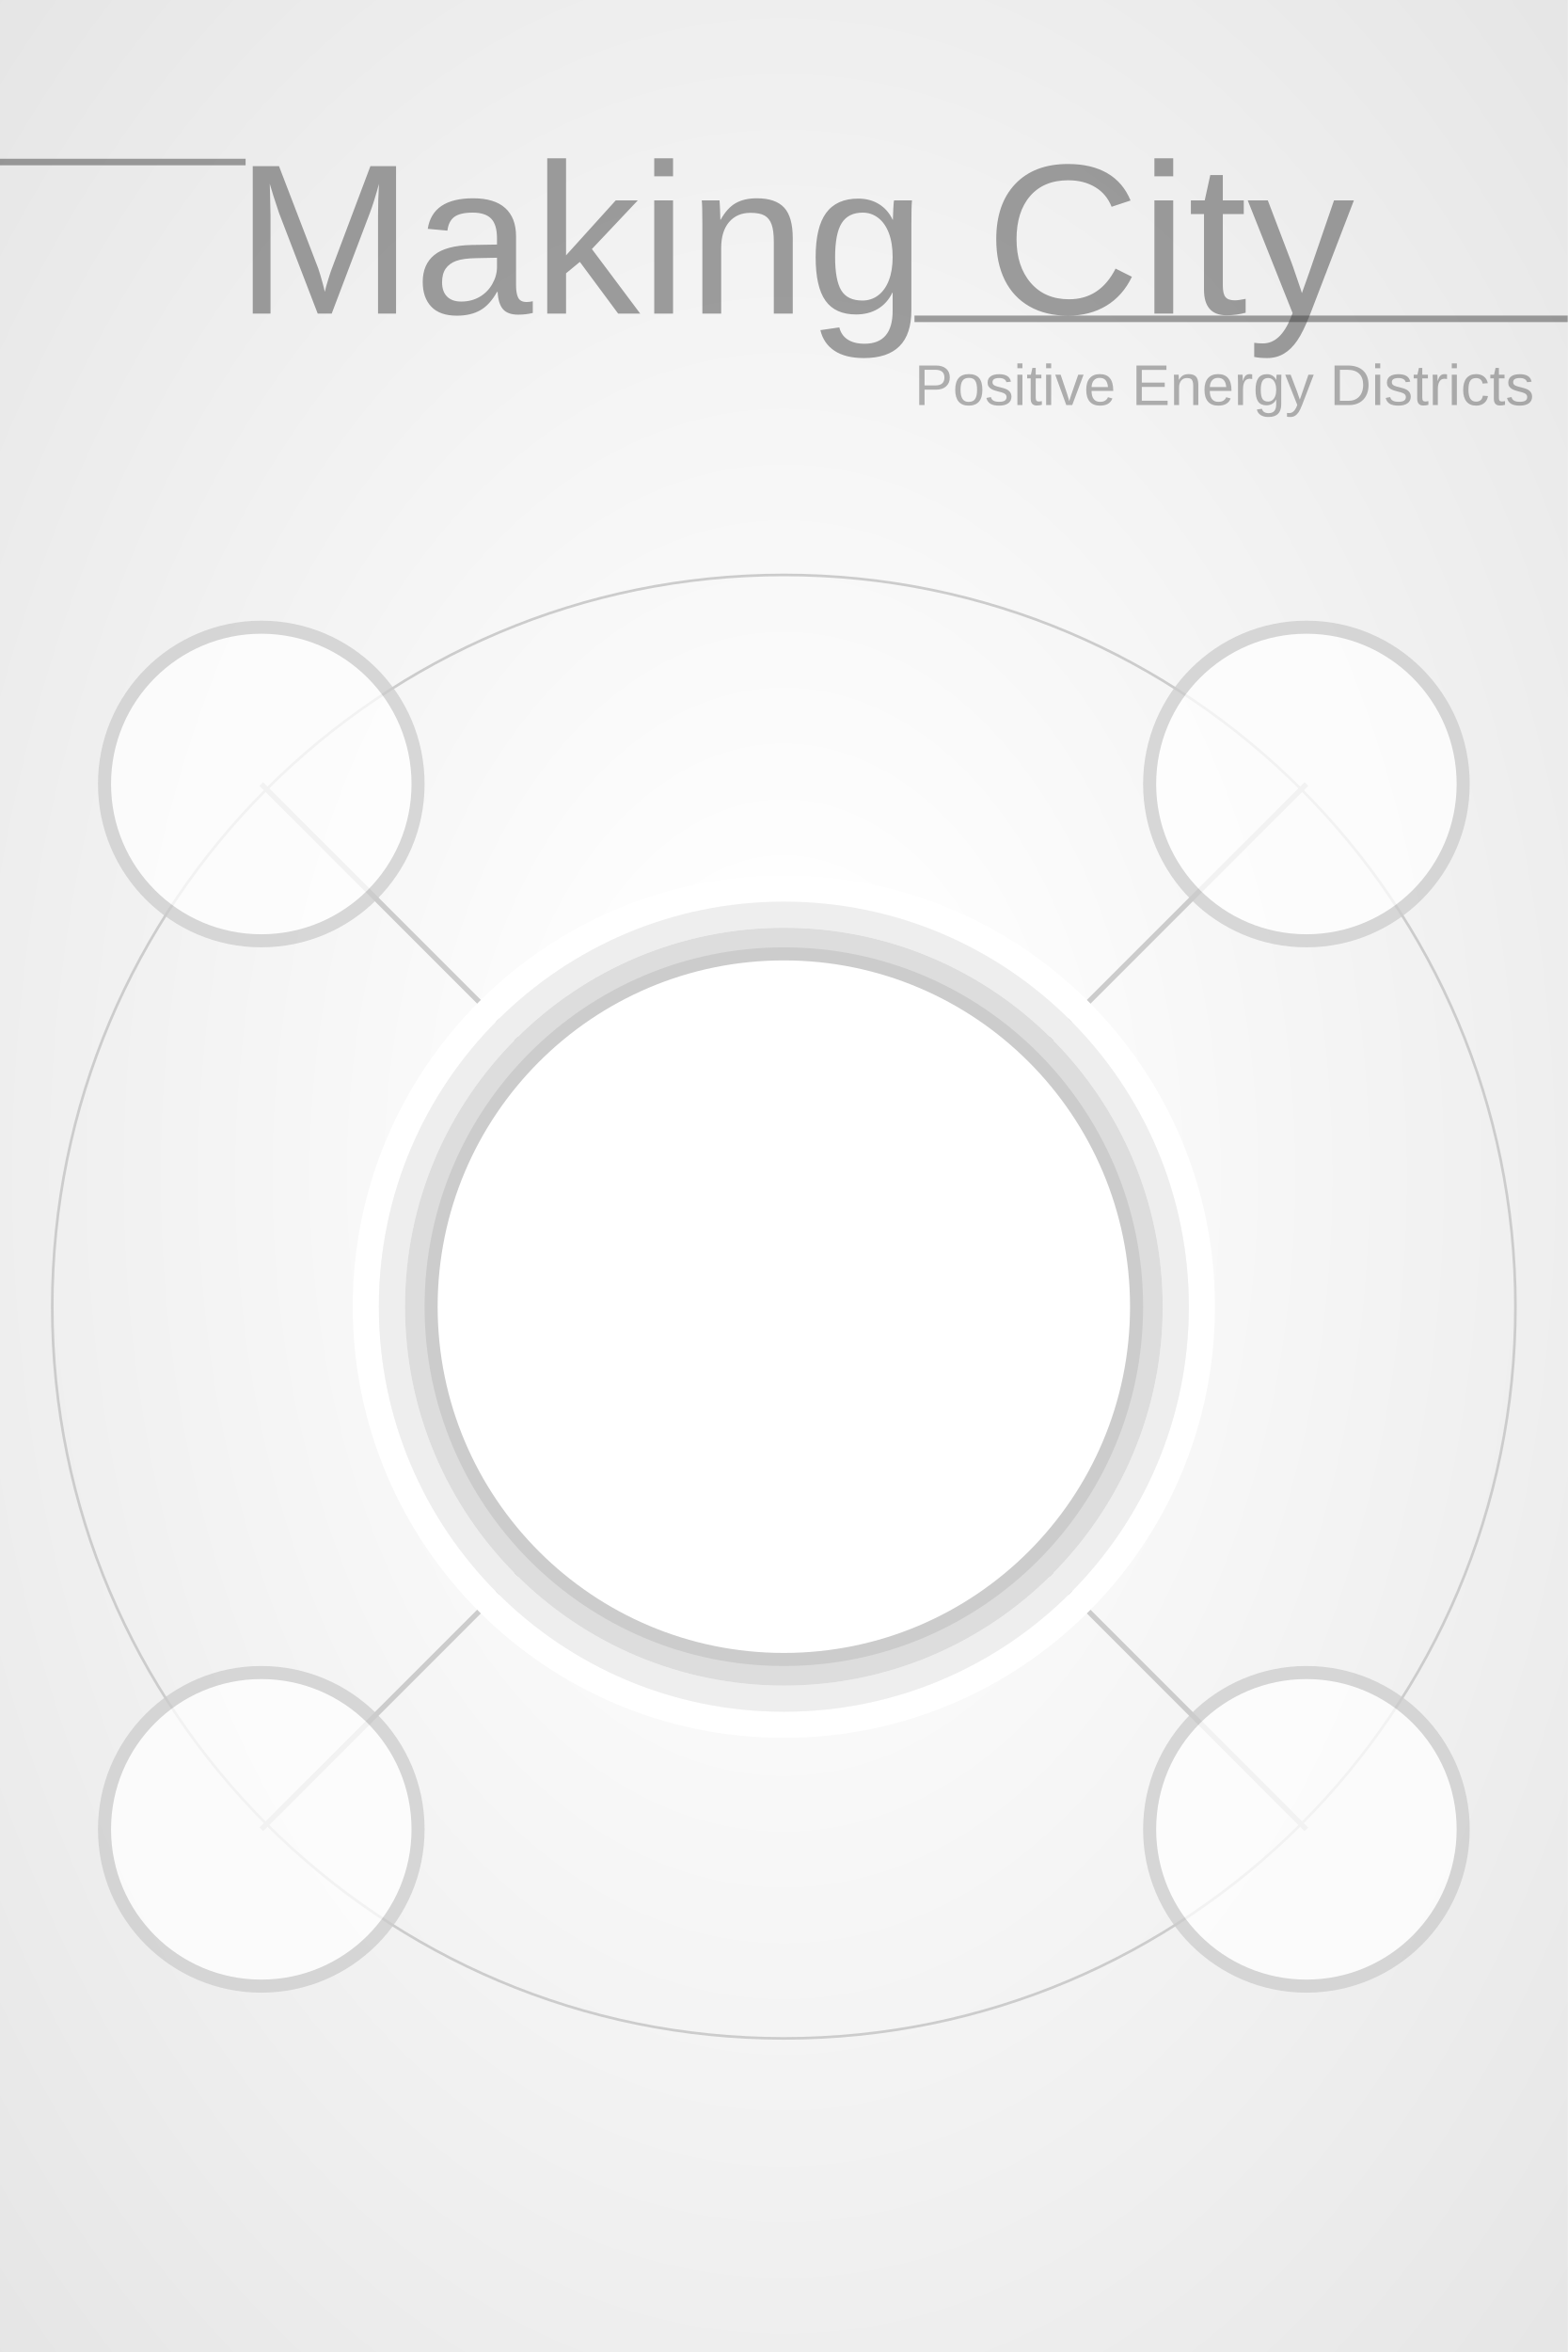
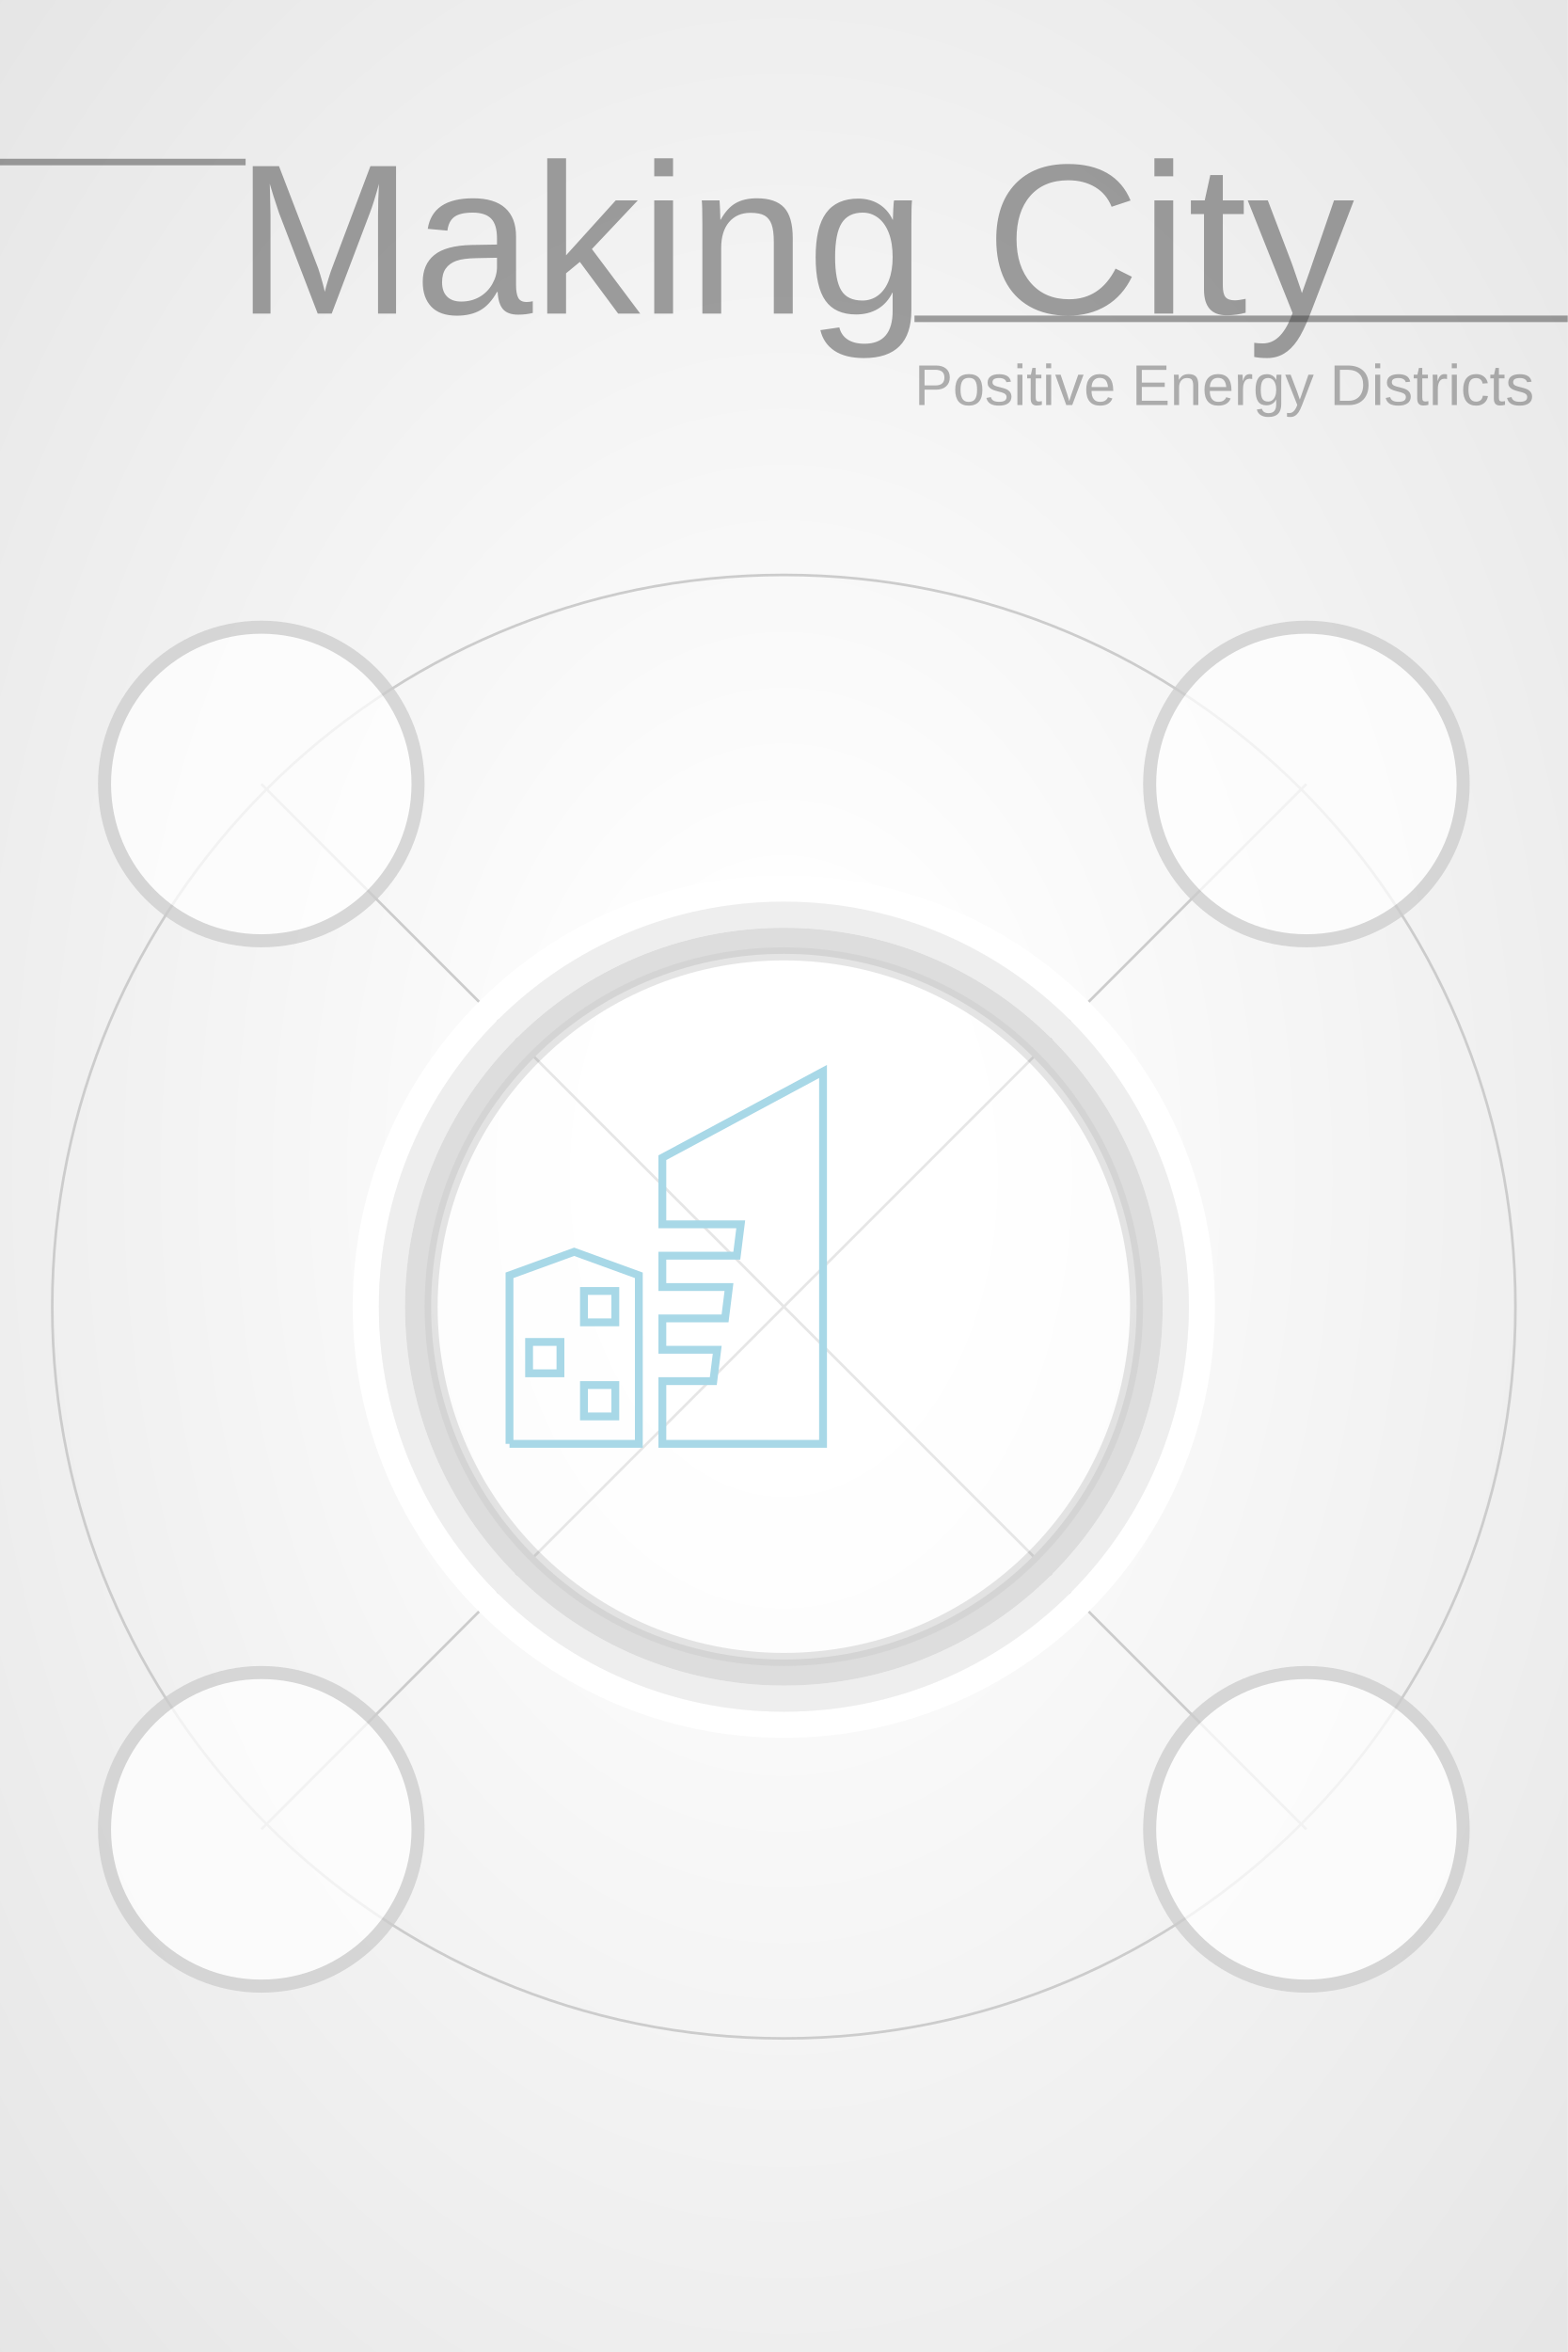
<svg xmlns="http://www.w3.org/2000/svg" width="600" height="900" viewBox="-300 -500 600 900" preserveAspectRatio="xMinYMin meet">
  <style>
.line {
	fill: none;
- 	stroke-width: 2;
+ 	stroke-width: 1;
	stroke: #ccc;
}
.circle-district {
	cursor: pointer;
}
.grid-head {
	opacity: 0.5;
	stroke-width: 2.5;
	stroke: #444;
}
</style>
  <defs>
    <radialGradient id="grad" cx="50%" cy="50%" r="100%">
      <stop offset="10%" style="stop-color:#fff; stop-opacity:1" />
      <stop offset="50%" style="stop-color:#eee; stop-opacity:1" />
      <stop offset="90%" style="stop-color:#ddd; stop-opacity:1" />
    </radialGradient>
  </defs>
  <rect x="-300" y="-500" width="600" height="900" fill="url(#grad)" stroke-width="0" stroke="#000" />
  <text x="-210" y="-380" opacity="0.5" font-family="Arial, Helvetica, sans-serif" font-size="82px" fill="#444">Making City</text>
  <path class="grid-head" d="M-300 -438 H-206" />
  <path class="grid-head" d="M50 -378 H300" />
  <text x="50" y="-345" opacity="0.4" font-family="Arial, Helvetica, sans-serif" font-size="22px" fill="#444">Positive Energy Districts</text>
  <path class="line" d="M0,0 L200,-200" />
  <path class="line" d="M0,0 L200,200" />
  <path class="line" d="M0,0 L-200,-200" />
  <path class="line" d="M0,0 L-200,200" />
  <circle cx="0" cy="0" r="280" stroke-width="1" stroke="#ccc" fill="none" />
  <circle cx="0" cy="0" r="160" stroke-width="10" stroke="#fff" fill="none" />
  <circle cx="0" cy="0" r="150" stroke-width="10" stroke="#eee" fill="none" />
  <circle cx="0" cy="0" r="140" stroke-width="10" stroke="#ddd" fill="none" />
-   <circle class="circle-district" id="district" cx="0" cy="0" r="135" stroke-width="5" stroke="#ccc" fill="#fff" transform="scale(1.0)">
+   <path id="first-building-path" d="M0,0 L0,43 L16.5,49 L33,43 L33,0 L0,0    M39,0 L39,16 L52,16 L53,24 L39,24 L39,32 L55,32 L56,40 L39,40 L39,48 L58,48 L59,56 L39,56 L39,73 L80,95 L80,0 L39,0 Z" style="stroke:#51b0ce;stroke-width:2px;stroke-dasharray:0px 0px;fill:none;transform: scaleY(-1.5) scaleX(1.5) translate(-70px,-35px);">
+     <animate id="first-building-path-animate" attributeName="stroke-dashoffset" from="0" to="0" dur="2s" repeatCount="1" />
+   </path>
+   <rect x="19" y="7" width="8" height="8" style="stroke:#51b0ce;stroke-width:2px;fill:#fff;transform: scaleY(-1.5) scaleX(1.5) translate(-70px,-35px);">
+     <animate attributeName="opacity" from="0" to="1" dur="2s" />
+   </rect>
+   <rect x="5" y="18" width="8" height="8" style="stroke:#51b0ce;stroke-width:2px;fill:#fff;transform: scaleY(-1.5) scaleX(1.5) translate(-70px,-35px);">
+     <animate attributeName="opacity" from="0" to="1" dur="2s" />
+   </rect>
+   <rect x="19" y="31" width="8" height="8" style="stroke:#51b0ce;stroke-width:2px;fill:#fff;transform: scaleY(-1.5) scaleX(1.5) translate(-70px,-35px);">
+     <animate attributeName="opacity" from="0" to="1" dur="2s" />
+   </rect>
+   <circle class="circle-district" id="district" cx="0" cy="0" r="135" stroke-width="5" stroke="#ccc" fill="#fff" opacity="0.5" transform="scale(1.0)">
    <animate attributeName="r" begin="0s" dur="3s" repeatCount="indefinite" values="135;145;135" />
  </circle>
  <circle cx="200" cy="-200" r="60" stroke-width="5" stroke="#ccc" fill="#fff" opacity="0.75" />
  <circle cx="200" cy="200" r="60" stroke-width="5" stroke="#ccc" fill="#fff" opacity="0.75" />
  <circle cx="-200" cy="-200" r="60" stroke-width="5" stroke="#ccc" fill="#fff" opacity="0.75" />
  <circle cx="-200" cy="200" r="60" stroke-width="5" stroke="#ccc" fill="#fff" opacity="0.75" />
</svg>
